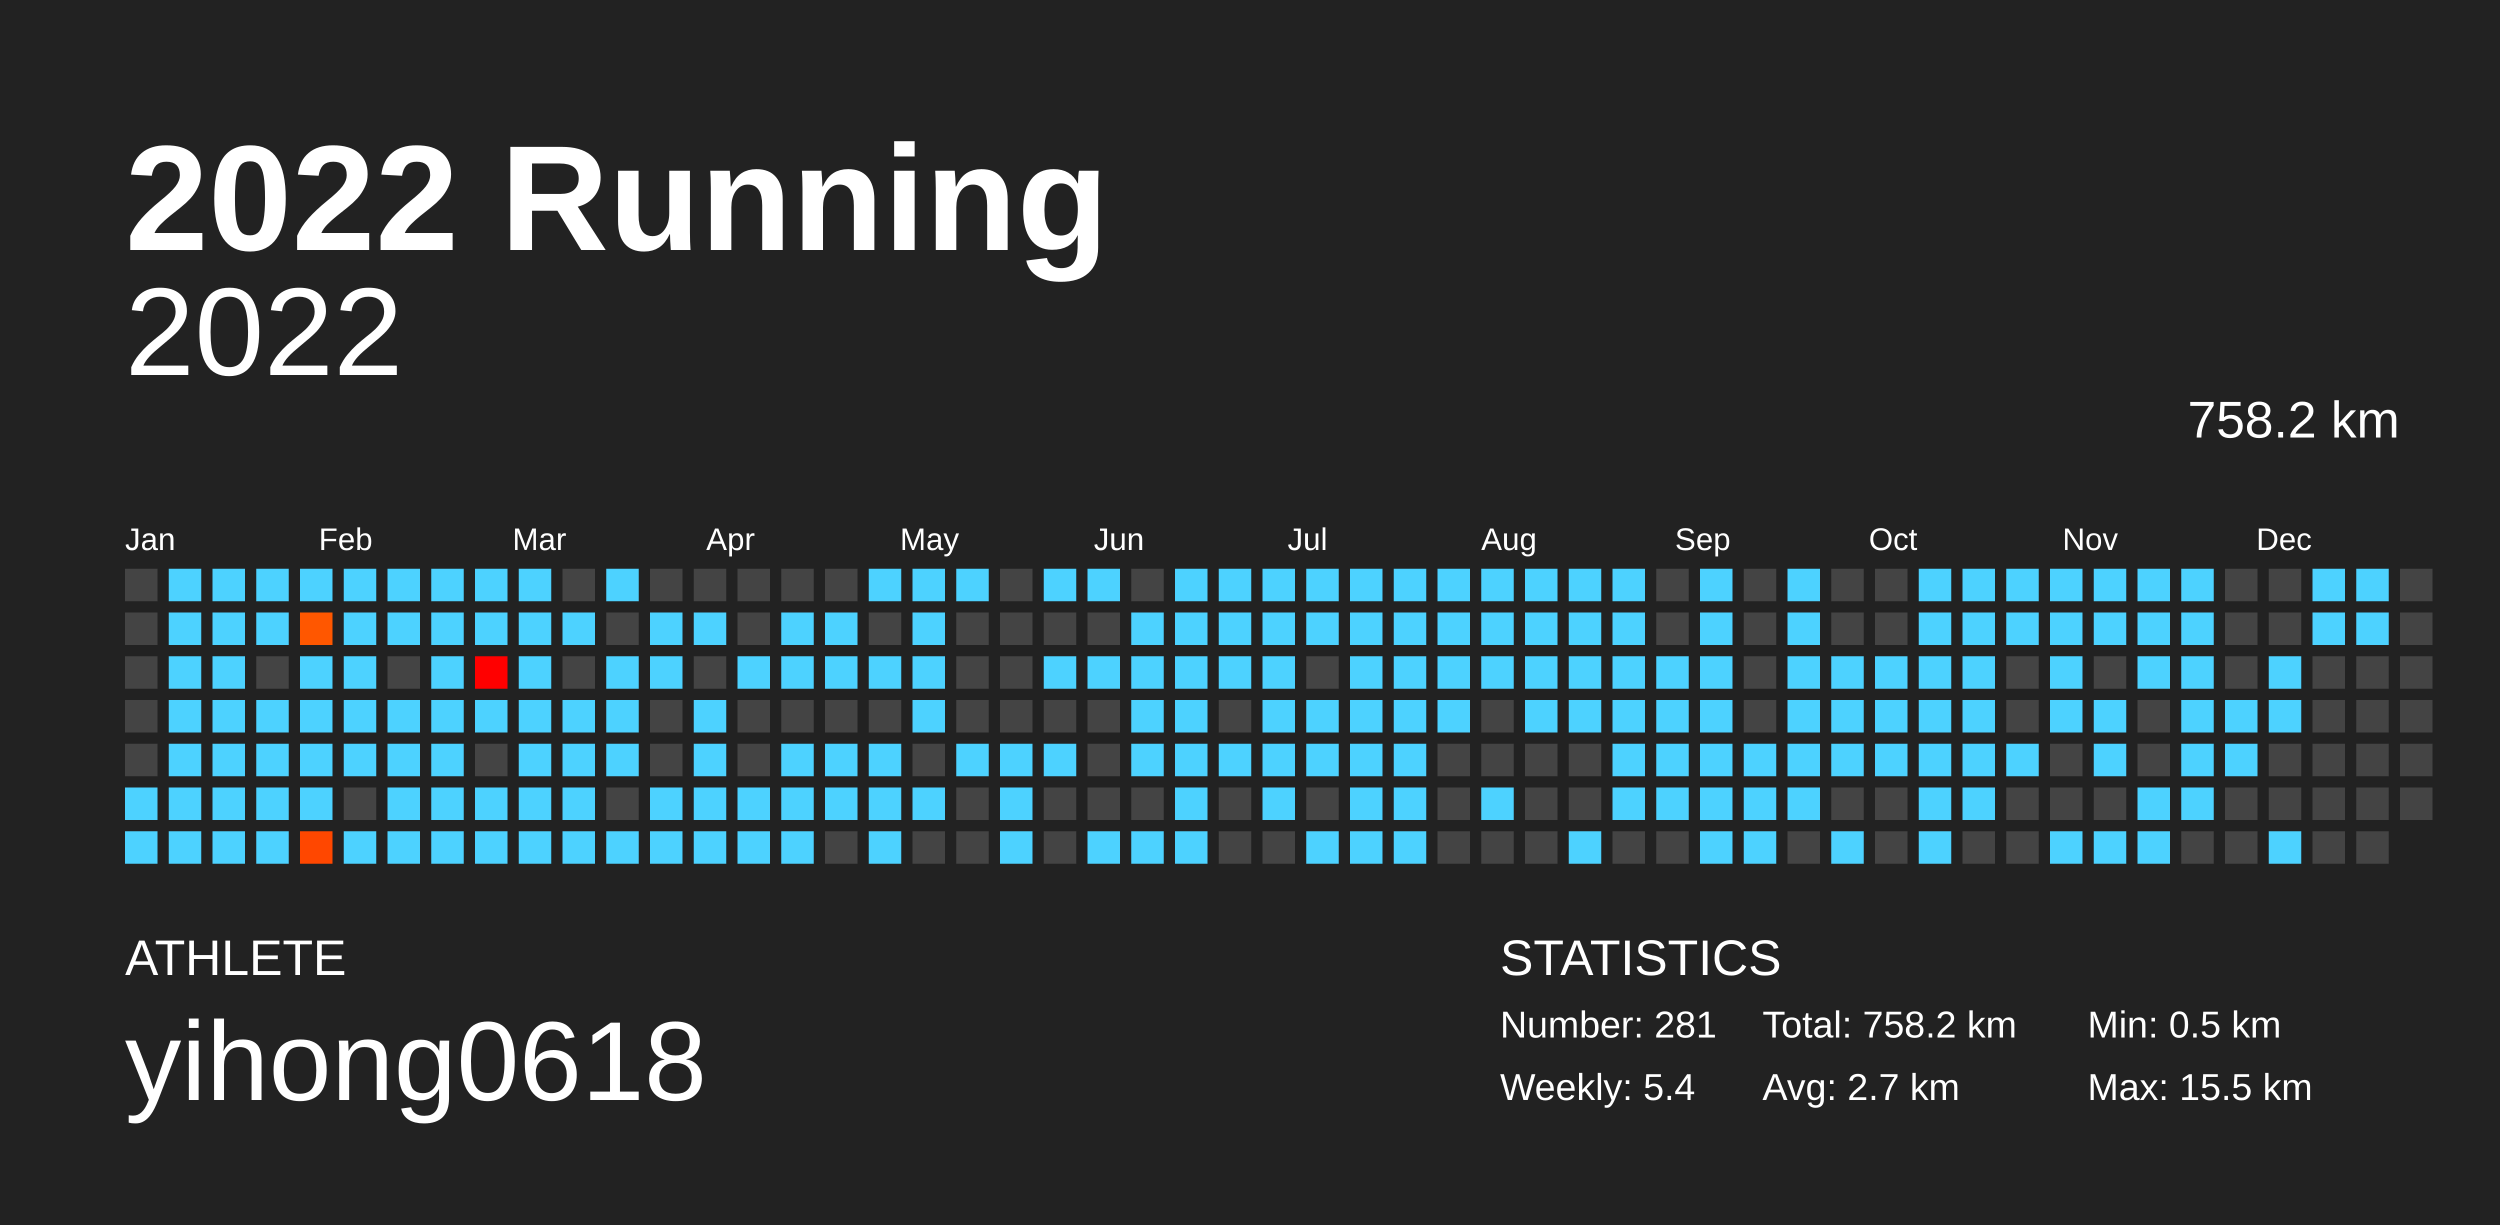
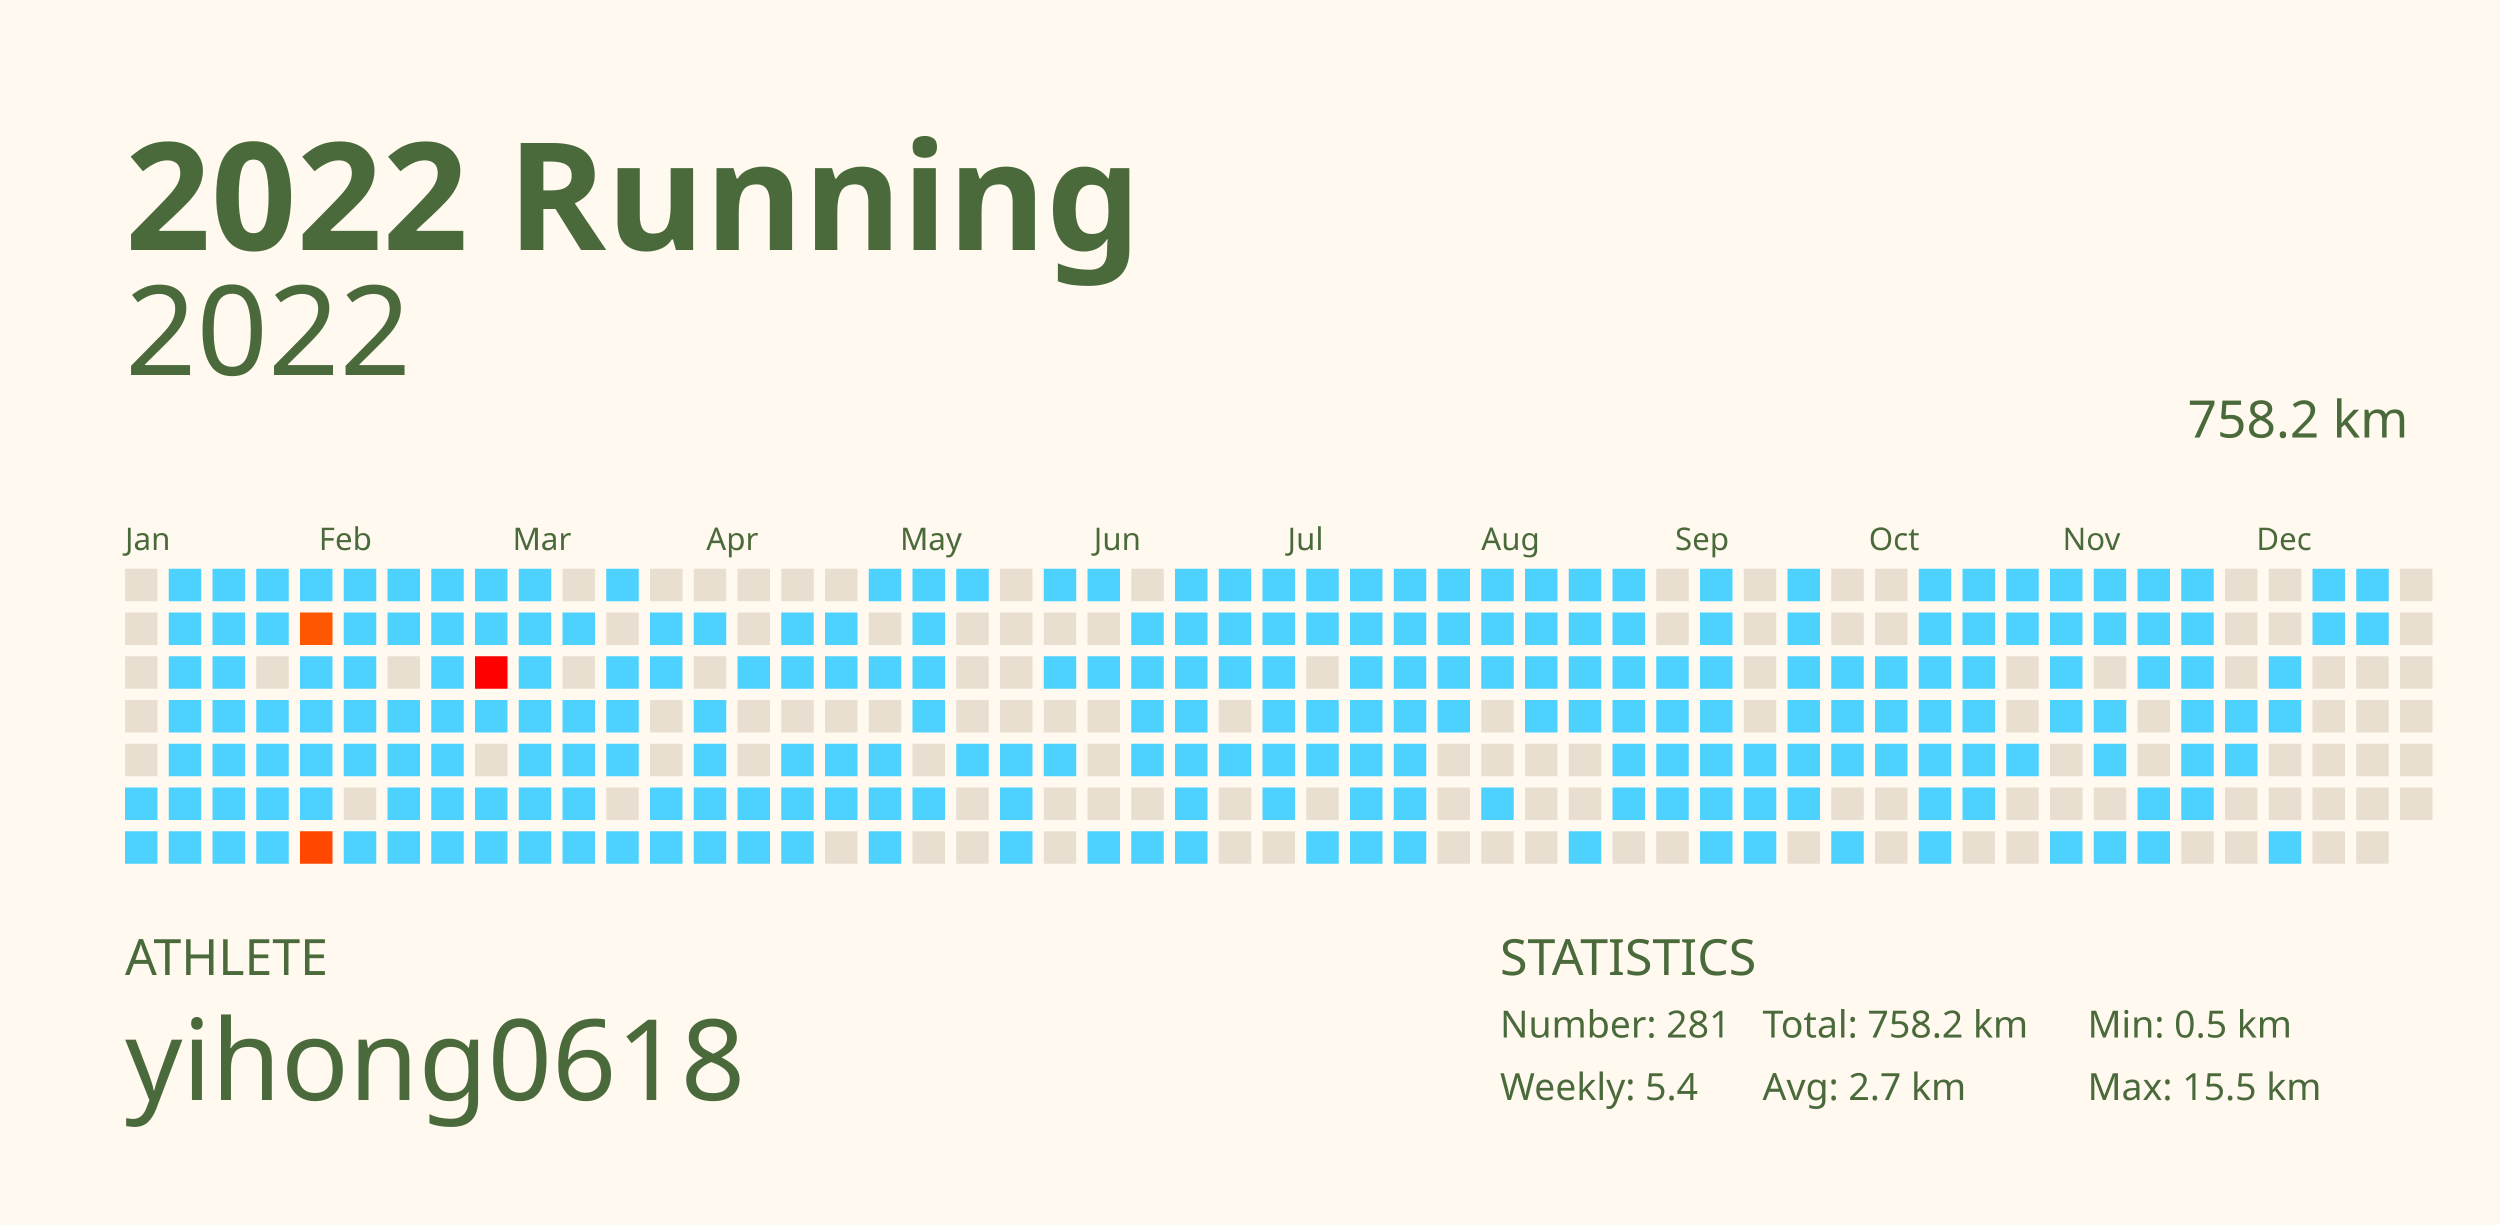
<svg xmlns="http://www.w3.org/2000/svg" baseProfile="full" height="98mm" version="1.1" viewBox="0,0,200,98" width="200mm">
  <defs />
-   <rect fill="#222222" height="98" width="200" x="0" y="0" />
-   <text fill="#FFFFFF" style="font-size:12px; font-family:Arial; font-weight:bold;" x="10" y="20">2022 Running</text>
-   <text fill="#FFFFFF" style="font-size:4px; font-family:Arial" x="10" y="78">ATHLETE</text>
-   <text fill="#FFFFFF" style="font-size:9px; font-family:Arial" x="10" y="88">yihong0618</text>
-   <text fill="#FFFFFF" style="font-size:4px; font-family:Arial" x="120" y="78">STATISTICS</text>
-   <text fill="#FFFFFF" style="font-size:3px; font-family:Arial" x="120" y="83">Number: 281</text>
-   <text fill="#FFFFFF" style="font-size:3px; font-family:Arial" x="120" y="88">Weekly: 5.4</text>
-   <text fill="#FFFFFF" style="font-size:3px; font-family:Arial" x="141" y="83">Total: 758.2 km</text>
-   <text fill="#FFFFFF" style="font-size:3px; font-family:Arial" x="141" y="88">Avg: 2.7 km</text>
-   <text fill="#FFFFFF" style="font-size:3px; font-family:Arial" x="167" y="83">Min: 0.5 km</text>
-   <text fill="#FFFFFF" style="font-size:3px; font-family:Arial" x="167" y="88">Max: 15.5 km</text>
-   <text alignment-baseline="hanging" fill="#FFFFFF" style="font-size:10.0px; font-family:Arial;" x="10" y="30">2022</text>
-   <text alignment-baseline="hanging" fill="#FFFFFF" style="font-size:4.125px; font-family:Arial;" x="175" y="35">758.2 km</text>
-   <text fill="#FFFFFF" style="font-size:2.5px; font-family:Arial" x="10.0" y="44">Jan</text>
-   <text fill="#FFFFFF" style="font-size:2.5px; font-family:Arial" x="25.5" y="44">Feb</text>
-   <text fill="#FFFFFF" style="font-size:2.5px; font-family:Arial" x="41.0" y="44">Mar</text>
-   <text fill="#FFFFFF" style="font-size:2.5px; font-family:Arial" x="56.5" y="44">Apr</text>
-   <text fill="#FFFFFF" style="font-size:2.5px; font-family:Arial" x="72.0" y="44">May</text>
-   <text fill="#FFFFFF" style="font-size:2.5px; font-family:Arial" x="87.5" y="44">Jun</text>
-   <text fill="#FFFFFF" style="font-size:2.5px; font-family:Arial" x="103.0" y="44">Jul</text>
-   <text fill="#FFFFFF" style="font-size:2.5px; font-family:Arial" x="118.5" y="44">Aug</text>
-   <text fill="#FFFFFF" style="font-size:2.5px; font-family:Arial" x="134.0" y="44">Sep</text>
-   <text fill="#FFFFFF" style="font-size:2.5px; font-family:Arial" x="149.5" y="44">Oct</text>
-   <text fill="#FFFFFF" style="font-size:2.5px; font-family:Arial" x="165.0" y="44">Nov</text>
-   <text fill="#FFFFFF" style="font-size:2.5px; font-family:Arial" x="180.5" y="44">Dec</text>
-   <rect fill="#444444" height="2.6" width="2.6" x="10.0" y="45.5" />
-   <rect fill="#444444" height="2.6" width="2.6" x="10.0" y="49.0" />
-   <rect fill="#444444" height="2.6" width="2.6" x="10.0" y="52.5" />
-   <rect fill="#444444" height="2.6" width="2.6" x="10.0" y="56.0" />
-   <rect fill="#444444" height="2.6" width="2.6" x="10.0" y="59.5" />
+   <rect fill="#FFF9EF" height="98" width="200" x="0" y="0" />
+   <text fill="#4A6A3B" style="font-size:12px; font-family:LXGW WenKai,Quicksand,Nunito,sans-serif; font-weight:bold;" x="10" y="20">2022 Running</text>
+   <text fill="#4A6A3B" style="font-size:4px; font-family:LXGW WenKai,Quicksand,Nunito,sans-serif" x="10" y="78">ATHLETE</text>
+   <text fill="#4A6A3B" style="font-size:9px; font-family:LXGW WenKai,Quicksand,Nunito,sans-serif" x="10" y="88">yihong0618</text>
+   <text fill="#4A6A3B" style="font-size:4px; font-family:LXGW WenKai,Quicksand,Nunito,sans-serif" x="120" y="78">STATISTICS</text>
+   <text fill="#4A6A3B" style="font-size:3px; font-family:LXGW WenKai,Quicksand,Nunito,sans-serif" x="120" y="83">Number: 281</text>
+   <text fill="#4A6A3B" style="font-size:3px; font-family:LXGW WenKai,Quicksand,Nunito,sans-serif" x="120" y="88">Weekly: 5.4</text>
+   <text fill="#4A6A3B" style="font-size:3px; font-family:LXGW WenKai,Quicksand,Nunito,sans-serif" x="141" y="83">Total: 758.2 km</text>
+   <text fill="#4A6A3B" style="font-size:3px; font-family:LXGW WenKai,Quicksand,Nunito,sans-serif" x="141" y="88">Avg: 2.7 km</text>
+   <text fill="#4A6A3B" style="font-size:3px; font-family:LXGW WenKai,Quicksand,Nunito,sans-serif" x="167" y="83">Min: 0.5 km</text>
+   <text fill="#4A6A3B" style="font-size:3px; font-family:LXGW WenKai,Quicksand,Nunito,sans-serif" x="167" y="88">Max: 15.5 km</text>
+   <text alignment-baseline="hanging" fill="#4A6A3B" style="font-size:10.0px; font-family:LXGW WenKai,Quicksand,Nunito,sans-serif;" x="10" y="30">2022</text>
+   <text alignment-baseline="hanging" fill="#4A6A3B" style="font-size:4.125px; font-family:LXGW WenKai,Quicksand,Nunito,sans-serif;" x="175" y="35">758.2 km</text>
+   <text fill="#4A6A3B" style="font-size:2.5px; font-family:LXGW WenKai,Quicksand,Nunito,sans-serif" x="10.0" y="44">Jan</text>
+   <text fill="#4A6A3B" style="font-size:2.5px; font-family:LXGW WenKai,Quicksand,Nunito,sans-serif" x="25.5" y="44">Feb</text>
+   <text fill="#4A6A3B" style="font-size:2.5px; font-family:LXGW WenKai,Quicksand,Nunito,sans-serif" x="41.0" y="44">Mar</text>
+   <text fill="#4A6A3B" style="font-size:2.5px; font-family:LXGW WenKai,Quicksand,Nunito,sans-serif" x="56.5" y="44">Apr</text>
+   <text fill="#4A6A3B" style="font-size:2.5px; font-family:LXGW WenKai,Quicksand,Nunito,sans-serif" x="72.0" y="44">May</text>
+   <text fill="#4A6A3B" style="font-size:2.5px; font-family:LXGW WenKai,Quicksand,Nunito,sans-serif" x="87.5" y="44">Jun</text>
+   <text fill="#4A6A3B" style="font-size:2.5px; font-family:LXGW WenKai,Quicksand,Nunito,sans-serif" x="103.0" y="44">Jul</text>
+   <text fill="#4A6A3B" style="font-size:2.5px; font-family:LXGW WenKai,Quicksand,Nunito,sans-serif" x="118.5" y="44">Aug</text>
+   <text fill="#4A6A3B" style="font-size:2.5px; font-family:LXGW WenKai,Quicksand,Nunito,sans-serif" x="134.0" y="44">Sep</text>
+   <text fill="#4A6A3B" style="font-size:2.5px; font-family:LXGW WenKai,Quicksand,Nunito,sans-serif" x="149.5" y="44">Oct</text>
+   <text fill="#4A6A3B" style="font-size:2.5px; font-family:LXGW WenKai,Quicksand,Nunito,sans-serif" x="165.0" y="44">Nov</text>
+   <text fill="#4A6A3B" style="font-size:2.5px; font-family:LXGW WenKai,Quicksand,Nunito,sans-serif" x="180.5" y="44">Dec</text>
+   <rect fill="#E8DFD0" height="2.6" width="2.6" x="10.0" y="45.5" />
+   <rect fill="#E8DFD0" height="2.6" width="2.6" x="10.0" y="49.0" />
+   <rect fill="#E8DFD0" height="2.6" width="2.6" x="10.0" y="52.5" />
+   <rect fill="#E8DFD0" height="2.6" width="2.6" x="10.0" y="56.0" />
+   <rect fill="#E8DFD0" height="2.6" width="2.6" x="10.0" y="59.5" />
  <rect fill="#4dd2ff" height="2.6" width="2.6" x="10.0" y="63.0" />
  <rect fill="#4dd2ff" height="2.6" width="2.6" x="10.0" y="66.5" />
  <rect fill="#4dd2ff" height="2.6" width="2.6" x="13.5" y="45.5" />
  <rect fill="#4dd2ff" height="2.6" width="2.6" x="13.5" y="49.0" />
  <rect fill="#4dd2ff" height="2.6" width="2.6" x="13.5" y="52.5" />
  <rect fill="#4dd2ff" height="2.6" width="2.6" x="13.5" y="56.0" />
  <rect fill="#4dd2ff" height="2.6" width="2.6" x="13.5" y="59.5" />
  <rect fill="#4dd2ff" height="2.6" width="2.6" x="13.5" y="63.0" />
  <rect fill="#4dd2ff" height="2.6" width="2.6" x="13.5" y="66.5" />
  <rect fill="#4dd2ff" height="2.6" width="2.6" x="17.0" y="45.5" />
  <rect fill="#4dd2ff" height="2.6" width="2.6" x="17.0" y="49.0" />
  <rect fill="#4dd2ff" height="2.6" width="2.6" x="17.0" y="52.5" />
  <rect fill="#4dd2ff" height="2.6" width="2.6" x="17.0" y="56.0" />
  <rect fill="#4dd2ff" height="2.6" width="2.6" x="17.0" y="59.5" />
  <rect fill="#4dd2ff" height="2.6" width="2.6" x="17.0" y="63.0" />
  <rect fill="#4dd2ff" height="2.6" width="2.6" x="17.0" y="66.5" />
  <rect fill="#4dd2ff" height="2.6" width="2.6" x="20.5" y="45.5" />
  <rect fill="#4dd2ff" height="2.6" width="2.6" x="20.5" y="49.0" />
-   <rect fill="#444444" height="2.6" width="2.6" x="20.5" y="52.5" />
+   <rect fill="#E8DFD0" height="2.6" width="2.6" x="20.5" y="52.5" />
  <rect fill="#4dd2ff" height="2.6" width="2.6" x="20.5" y="56.0" />
  <rect fill="#4dd2ff" height="2.6" width="2.6" x="20.5" y="59.5" />
  <rect fill="#4dd2ff" height="2.6" width="2.6" x="20.5" y="63.0" />
  <rect fill="#4dd2ff" height="2.6" width="2.6" x="20.5" y="66.5" />
  <rect fill="#4dd2ff" height="2.6" width="2.6" x="24.0" y="45.5" />
  <rect fill="#ff5700" height="2.6" width="2.6" x="24.0" y="49.0" />
  <rect fill="#4dd2ff" height="2.6" width="2.6" x="24.0" y="52.5" />
  <rect fill="#4dd2ff" height="2.6" width="2.6" x="24.0" y="56.0" />
  <rect fill="#4dd2ff" height="2.6" width="2.6" x="24.0" y="59.5" />
  <rect fill="#4dd2ff" height="2.6" width="2.6" x="24.0" y="63.0" />
  <rect fill="#ff4700" height="2.6" width="2.6" x="24.0" y="66.5" />
  <rect fill="#4dd2ff" height="2.6" width="2.6" x="27.5" y="45.5" />
  <rect fill="#4dd2ff" height="2.6" width="2.6" x="27.5" y="49.0" />
  <rect fill="#4dd2ff" height="2.6" width="2.6" x="27.5" y="52.5" />
  <rect fill="#4dd2ff" height="2.6" width="2.6" x="27.5" y="56.0" />
  <rect fill="#4dd2ff" height="2.6" width="2.6" x="27.5" y="59.5" />
-   <rect fill="#444444" height="2.6" width="2.6" x="27.5" y="63.0" />
+   <rect fill="#E8DFD0" height="2.6" width="2.6" x="27.5" y="63.0" />
  <rect fill="#4dd2ff" height="2.6" width="2.6" x="27.5" y="66.5" />
  <rect fill="#4dd2ff" height="2.6" width="2.6" x="31.0" y="45.5" />
  <rect fill="#4dd2ff" height="2.6" width="2.6" x="31.0" y="49.0" />
-   <rect fill="#444444" height="2.6" width="2.6" x="31.0" y="52.5" />
+   <rect fill="#E8DFD0" height="2.6" width="2.6" x="31.0" y="52.5" />
  <rect fill="#4dd2ff" height="2.6" width="2.6" x="31.0" y="56.0" />
  <rect fill="#4dd2ff" height="2.6" width="2.6" x="31.0" y="59.5" />
  <rect fill="#4dd2ff" height="2.6" width="2.6" x="31.0" y="63.0" />
  <rect fill="#4dd2ff" height="2.6" width="2.6" x="31.0" y="66.5" />
  <rect fill="#4dd2ff" height="2.6" width="2.6" x="34.5" y="45.5" />
  <rect fill="#4dd2ff" height="2.6" width="2.6" x="34.5" y="49.0" />
  <rect fill="#4dd2ff" height="2.6" width="2.6" x="34.5" y="52.5" />
  <rect fill="#4dd2ff" height="2.6" width="2.6" x="34.5" y="56.0" />
  <rect fill="#4dd2ff" height="2.6" width="2.6" x="34.5" y="59.5" />
  <rect fill="#4dd2ff" height="2.6" width="2.6" x="34.5" y="63.0" />
  <rect fill="#4dd2ff" height="2.6" width="2.6" x="34.5" y="66.5" />
  <rect fill="#4dd2ff" height="2.6" width="2.6" x="38.0" y="45.5" />
  <rect fill="#4dd2ff" height="2.6" width="2.6" x="38.0" y="49.0" />
  <rect fill="#ff0000" height="2.6" width="2.6" x="38.0" y="52.5" />
  <rect fill="#4dd2ff" height="2.6" width="2.6" x="38.0" y="56.0" />
-   <rect fill="#444444" height="2.6" width="2.6" x="38.0" y="59.5" />
+   <rect fill="#E8DFD0" height="2.6" width="2.6" x="38.0" y="59.5" />
  <rect fill="#4dd2ff" height="2.6" width="2.6" x="38.0" y="63.0" />
  <rect fill="#4dd2ff" height="2.6" width="2.6" x="38.0" y="66.5" />
  <rect fill="#4dd2ff" height="2.6" width="2.6" x="41.5" y="45.5" />
  <rect fill="#4dd2ff" height="2.6" width="2.6" x="41.5" y="49.0" />
  <rect fill="#4dd2ff" height="2.6" width="2.6" x="41.5" y="52.5" />
  <rect fill="#4dd2ff" height="2.6" width="2.6" x="41.5" y="56.0" />
  <rect fill="#4dd2ff" height="2.6" width="2.6" x="41.5" y="59.5" />
  <rect fill="#4dd2ff" height="2.6" width="2.6" x="41.5" y="63.0" />
  <rect fill="#4dd2ff" height="2.6" width="2.6" x="41.5" y="66.5" />
-   <rect fill="#444444" height="2.6" width="2.6" x="45.0" y="45.5" />
+   <rect fill="#E8DFD0" height="2.6" width="2.6" x="45.0" y="45.5" />
  <rect fill="#4dd2ff" height="2.6" width="2.6" x="45.0" y="49.0" />
-   <rect fill="#444444" height="2.6" width="2.6" x="45.0" y="52.5" />
+   <rect fill="#E8DFD0" height="2.6" width="2.6" x="45.0" y="52.5" />
  <rect fill="#4dd2ff" height="2.6" width="2.6" x="45.0" y="56.0" />
  <rect fill="#4dd2ff" height="2.6" width="2.6" x="45.0" y="59.5" />
  <rect fill="#4dd2ff" height="2.6" width="2.6" x="45.0" y="63.0" />
  <rect fill="#4dd2ff" height="2.6" width="2.6" x="45.0" y="66.5" />
  <rect fill="#4dd2ff" height="2.6" width="2.6" x="48.5" y="45.5" />
-   <rect fill="#444444" height="2.6" width="2.6" x="48.5" y="49.0" />
+   <rect fill="#E8DFD0" height="2.6" width="2.6" x="48.5" y="49.0" />
  <rect fill="#4dd2ff" height="2.6" width="2.6" x="48.5" y="52.5" />
  <rect fill="#4dd2ff" height="2.6" width="2.6" x="48.5" y="56.0" />
  <rect fill="#4dd2ff" height="2.6" width="2.6" x="48.5" y="59.5" />
-   <rect fill="#444444" height="2.6" width="2.6" x="48.5" y="63.0" />
+   <rect fill="#E8DFD0" height="2.6" width="2.6" x="48.5" y="63.0" />
  <rect fill="#4dd2ff" height="2.6" width="2.6" x="48.5" y="66.5" />
-   <rect fill="#444444" height="2.6" width="2.6" x="52.0" y="45.5" />
+   <rect fill="#E8DFD0" height="2.6" width="2.6" x="52.0" y="45.5" />
  <rect fill="#4dd2ff" height="2.6" width="2.6" x="52.0" y="49.0" />
  <rect fill="#4dd2ff" height="2.6" width="2.6" x="52.0" y="52.5" />
-   <rect fill="#444444" height="2.6" width="2.6" x="52.0" y="56.0" />
-   <rect fill="#444444" height="2.6" width="2.6" x="52.0" y="59.5" />
+   <rect fill="#E8DFD0" height="2.6" width="2.6" x="52.0" y="56.0" />
+   <rect fill="#E8DFD0" height="2.6" width="2.6" x="52.0" y="59.5" />
  <rect fill="#4dd2ff" height="2.6" width="2.6" x="52.0" y="63.0" />
  <rect fill="#4dd2ff" height="2.6" width="2.6" x="52.0" y="66.5" />
-   <rect fill="#444444" height="2.6" width="2.6" x="55.5" y="45.5" />
+   <rect fill="#E8DFD0" height="2.6" width="2.6" x="55.5" y="45.5" />
  <rect fill="#4dd2ff" height="2.6" width="2.6" x="55.5" y="49.0" />
-   <rect fill="#444444" height="2.6" width="2.6" x="55.5" y="52.5" />
+   <rect fill="#E8DFD0" height="2.6" width="2.6" x="55.5" y="52.5" />
  <rect fill="#4dd2ff" height="2.6" width="2.6" x="55.5" y="56.0" />
  <rect fill="#4dd2ff" height="2.6" width="2.6" x="55.5" y="59.5" />
  <rect fill="#4dd2ff" height="2.6" width="2.6" x="55.5" y="63.0" />
  <rect fill="#4dd2ff" height="2.6" width="2.6" x="55.5" y="66.5" />
-   <rect fill="#444444" height="2.6" width="2.6" x="59.0" y="45.5" />
-   <rect fill="#444444" height="2.6" width="2.6" x="59.0" y="49.0" />
+   <rect fill="#E8DFD0" height="2.6" width="2.6" x="59.0" y="45.5" />
+   <rect fill="#E8DFD0" height="2.6" width="2.6" x="59.0" y="49.0" />
  <rect fill="#4dd2ff" height="2.6" width="2.6" x="59.0" y="52.5" />
-   <rect fill="#444444" height="2.6" width="2.6" x="59.0" y="56.0" />
-   <rect fill="#444444" height="2.6" width="2.6" x="59.0" y="59.5" />
+   <rect fill="#E8DFD0" height="2.6" width="2.6" x="59.0" y="56.0" />
+   <rect fill="#E8DFD0" height="2.6" width="2.6" x="59.0" y="59.5" />
  <rect fill="#4dd2ff" height="2.6" width="2.6" x="59.0" y="63.0" />
  <rect fill="#4dd2ff" height="2.6" width="2.6" x="59.0" y="66.5" />
-   <rect fill="#444444" height="2.6" width="2.6" x="62.5" y="45.5" />
+   <rect fill="#E8DFD0" height="2.6" width="2.6" x="62.5" y="45.5" />
  <rect fill="#4dd2ff" height="2.6" width="2.6" x="62.5" y="49.0" />
  <rect fill="#4dd2ff" height="2.6" width="2.6" x="62.5" y="52.5" />
-   <rect fill="#444444" height="2.6" width="2.6" x="62.5" y="56.0" />
+   <rect fill="#E8DFD0" height="2.6" width="2.6" x="62.5" y="56.0" />
  <rect fill="#4dd2ff" height="2.6" width="2.6" x="62.5" y="59.5" />
  <rect fill="#4dd2ff" height="2.6" width="2.6" x="62.5" y="63.0" />
  <rect fill="#4dd2ff" height="2.6" width="2.6" x="62.5" y="66.5" />
-   <rect fill="#444444" height="2.6" width="2.6" x="66.0" y="45.5" />
+   <rect fill="#E8DFD0" height="2.6" width="2.6" x="66.0" y="45.5" />
  <rect fill="#4dd2ff" height="2.6" width="2.6" x="66.0" y="49.0" />
  <rect fill="#4dd2ff" height="2.6" width="2.6" x="66.0" y="52.5" />
-   <rect fill="#444444" height="2.6" width="2.6" x="66.0" y="56.0" />
+   <rect fill="#E8DFD0" height="2.6" width="2.6" x="66.0" y="56.0" />
  <rect fill="#4dd2ff" height="2.6" width="2.6" x="66.0" y="59.5" />
  <rect fill="#4dd2ff" height="2.6" width="2.6" x="66.0" y="63.0" />
-   <rect fill="#444444" height="2.6" width="2.6" x="66.0" y="66.5" />
+   <rect fill="#E8DFD0" height="2.6" width="2.6" x="66.0" y="66.5" />
  <rect fill="#4dd2ff" height="2.6" width="2.6" x="69.5" y="45.5" />
-   <rect fill="#444444" height="2.6" width="2.6" x="69.5" y="49.0" />
+   <rect fill="#E8DFD0" height="2.6" width="2.6" x="69.5" y="49.0" />
  <rect fill="#4dd2ff" height="2.6" width="2.6" x="69.5" y="52.5" />
-   <rect fill="#444444" height="2.6" width="2.6" x="69.5" y="56.0" />
+   <rect fill="#E8DFD0" height="2.6" width="2.6" x="69.5" y="56.0" />
  <rect fill="#4dd2ff" height="2.6" width="2.6" x="69.5" y="59.5" />
  <rect fill="#4dd2ff" height="2.6" width="2.6" x="69.5" y="63.0" />
  <rect fill="#4dd2ff" height="2.6" width="2.6" x="69.5" y="66.5" />
  <rect fill="#4dd2ff" height="2.6" width="2.6" x="73.0" y="45.5" />
  <rect fill="#4dd2ff" height="2.6" width="2.6" x="73.0" y="49.0" />
  <rect fill="#4dd2ff" height="2.6" width="2.6" x="73.0" y="52.5" />
  <rect fill="#4dd2ff" height="2.6" width="2.6" x="73.0" y="56.0" />
-   <rect fill="#444444" height="2.6" width="2.6" x="73.0" y="59.5" />
+   <rect fill="#E8DFD0" height="2.6" width="2.6" x="73.0" y="59.5" />
  <rect fill="#4dd2ff" height="2.6" width="2.6" x="73.0" y="63.0" />
-   <rect fill="#444444" height="2.6" width="2.6" x="73.0" y="66.5" />
+   <rect fill="#E8DFD0" height="2.6" width="2.6" x="73.0" y="66.5" />
  <rect fill="#4dd2ff" height="2.6" width="2.6" x="76.5" y="45.5" />
-   <rect fill="#444444" height="2.6" width="2.6" x="76.5" y="49.0" />
-   <rect fill="#444444" height="2.6" width="2.6" x="76.5" y="52.5" />
-   <rect fill="#444444" height="2.6" width="2.6" x="76.5" y="56.0" />
+   <rect fill="#E8DFD0" height="2.6" width="2.6" x="76.5" y="49.0" />
+   <rect fill="#E8DFD0" height="2.6" width="2.6" x="76.5" y="52.5" />
+   <rect fill="#E8DFD0" height="2.6" width="2.6" x="76.5" y="56.0" />
  <rect fill="#4dd2ff" height="2.6" width="2.6" x="76.5" y="59.5" />
-   <rect fill="#444444" height="2.6" width="2.6" x="76.5" y="63.0" />
-   <rect fill="#444444" height="2.6" width="2.6" x="76.5" y="66.5" />
-   <rect fill="#444444" height="2.6" width="2.6" x="80.0" y="45.5" />
-   <rect fill="#444444" height="2.6" width="2.6" x="80.0" y="49.0" />
-   <rect fill="#444444" height="2.6" width="2.6" x="80.0" y="52.5" />
-   <rect fill="#444444" height="2.6" width="2.6" x="80.0" y="56.0" />
+   <rect fill="#E8DFD0" height="2.6" width="2.6" x="76.5" y="63.0" />
+   <rect fill="#E8DFD0" height="2.6" width="2.6" x="76.5" y="66.5" />
+   <rect fill="#E8DFD0" height="2.6" width="2.6" x="80.0" y="45.5" />
+   <rect fill="#E8DFD0" height="2.6" width="2.6" x="80.0" y="49.0" />
+   <rect fill="#E8DFD0" height="2.6" width="2.6" x="80.0" y="52.5" />
+   <rect fill="#E8DFD0" height="2.6" width="2.6" x="80.0" y="56.0" />
  <rect fill="#4dd2ff" height="2.6" width="2.6" x="80.0" y="59.5" />
  <rect fill="#4dd2ff" height="2.6" width="2.6" x="80.0" y="63.0" />
  <rect fill="#4dd2ff" height="2.6" width="2.6" x="80.0" y="66.5" />
  <rect fill="#4dd2ff" height="2.6" width="2.6" x="83.5" y="45.5" />
-   <rect fill="#444444" height="2.6" width="2.6" x="83.5" y="49.0" />
+   <rect fill="#E8DFD0" height="2.6" width="2.6" x="83.5" y="49.0" />
  <rect fill="#4dd2ff" height="2.6" width="2.6" x="83.5" y="52.5" />
-   <rect fill="#444444" height="2.6" width="2.6" x="83.5" y="56.0" />
+   <rect fill="#E8DFD0" height="2.6" width="2.6" x="83.5" y="56.0" />
  <rect fill="#4dd2ff" height="2.6" width="2.6" x="83.5" y="59.5" />
-   <rect fill="#444444" height="2.6" width="2.6" x="83.5" y="63.0" />
-   <rect fill="#444444" height="2.6" width="2.6" x="83.5" y="66.5" />
+   <rect fill="#E8DFD0" height="2.6" width="2.6" x="83.5" y="63.0" />
+   <rect fill="#E8DFD0" height="2.6" width="2.6" x="83.5" y="66.5" />
  <rect fill="#4dd2ff" height="2.6" width="2.6" x="87.0" y="45.5" />
-   <rect fill="#444444" height="2.6" width="2.6" x="87.0" y="49.0" />
+   <rect fill="#E8DFD0" height="2.6" width="2.6" x="87.0" y="49.0" />
  <rect fill="#4dd2ff" height="2.6" width="2.6" x="87.0" y="52.5" />
-   <rect fill="#444444" height="2.6" width="2.6" x="87.0" y="56.0" />
-   <rect fill="#444444" height="2.6" width="2.6" x="87.0" y="59.5" />
-   <rect fill="#444444" height="2.6" width="2.6" x="87.0" y="63.0" />
+   <rect fill="#E8DFD0" height="2.6" width="2.6" x="87.0" y="56.0" />
+   <rect fill="#E8DFD0" height="2.6" width="2.6" x="87.0" y="59.5" />
+   <rect fill="#E8DFD0" height="2.6" width="2.6" x="87.0" y="63.0" />
  <rect fill="#4dd2ff" height="2.6" width="2.6" x="87.0" y="66.5" />
-   <rect fill="#444444" height="2.6" width="2.6" x="90.5" y="45.5" />
+   <rect fill="#E8DFD0" height="2.6" width="2.6" x="90.5" y="45.5" />
  <rect fill="#4dd2ff" height="2.6" width="2.6" x="90.5" y="49.0" />
  <rect fill="#4dd2ff" height="2.6" width="2.6" x="90.5" y="52.5" />
  <rect fill="#4dd2ff" height="2.6" width="2.6" x="90.5" y="56.0" />
  <rect fill="#4dd2ff" height="2.6" width="2.6" x="90.5" y="59.5" />
-   <rect fill="#444444" height="2.6" width="2.6" x="90.5" y="63.0" />
+   <rect fill="#E8DFD0" height="2.6" width="2.6" x="90.5" y="63.0" />
  <rect fill="#4dd2ff" height="2.6" width="2.6" x="90.5" y="66.5" />
  <rect fill="#4dd2ff" height="2.6" width="2.6" x="94.0" y="45.5" />
  <rect fill="#4dd2ff" height="2.6" width="2.6" x="94.0" y="49.0" />
  <rect fill="#4dd2ff" height="2.6" width="2.6" x="94.0" y="52.5" />
  <rect fill="#4dd2ff" height="2.6" width="2.6" x="94.0" y="56.0" />
  <rect fill="#4dd2ff" height="2.6" width="2.6" x="94.0" y="59.5" />
  <rect fill="#4dd2ff" height="2.6" width="2.6" x="94.0" y="63.0" />
  <rect fill="#4dd2ff" height="2.6" width="2.6" x="94.0" y="66.5" />
  <rect fill="#4dd2ff" height="2.6" width="2.6" x="97.5" y="45.5" />
  <rect fill="#4dd2ff" height="2.6" width="2.6" x="97.5" y="49.0" />
  <rect fill="#4dd2ff" height="2.6" width="2.6" x="97.5" y="52.5" />
-   <rect fill="#444444" height="2.6" width="2.6" x="97.5" y="56.0" />
+   <rect fill="#E8DFD0" height="2.6" width="2.6" x="97.5" y="56.0" />
  <rect fill="#4dd2ff" height="2.6" width="2.6" x="97.5" y="59.5" />
-   <rect fill="#444444" height="2.6" width="2.6" x="97.5" y="63.0" />
-   <rect fill="#444444" height="2.6" width="2.6" x="97.5" y="66.5" />
+   <rect fill="#E8DFD0" height="2.6" width="2.6" x="97.5" y="63.0" />
+   <rect fill="#E8DFD0" height="2.6" width="2.6" x="97.5" y="66.5" />
  <rect fill="#4dd2ff" height="2.6" width="2.6" x="101.0" y="45.5" />
  <rect fill="#4dd2ff" height="2.6" width="2.6" x="101.0" y="49.0" />
  <rect fill="#4dd2ff" height="2.6" width="2.6" x="101.0" y="52.5" />
  <rect fill="#4dd2ff" height="2.6" width="2.6" x="101.0" y="56.0" />
  <rect fill="#4dd2ff" height="2.6" width="2.6" x="101.0" y="59.5" />
  <rect fill="#4dd2ff" height="2.6" width="2.6" x="101.0" y="63.0" />
-   <rect fill="#444444" height="2.6" width="2.6" x="101.0" y="66.5" />
+   <rect fill="#E8DFD0" height="2.6" width="2.6" x="101.0" y="66.5" />
  <rect fill="#4dd2ff" height="2.6" width="2.6" x="104.5" y="45.5" />
  <rect fill="#4dd2ff" height="2.6" width="2.6" x="104.5" y="49.0" />
-   <rect fill="#444444" height="2.6" width="2.6" x="104.5" y="52.5" />
+   <rect fill="#E8DFD0" height="2.6" width="2.6" x="104.5" y="52.5" />
  <rect fill="#4dd2ff" height="2.6" width="2.6" x="104.5" y="56.0" />
  <rect fill="#4dd2ff" height="2.6" width="2.6" x="104.5" y="59.5" />
-   <rect fill="#444444" height="2.6" width="2.6" x="104.5" y="63.0" />
+   <rect fill="#E8DFD0" height="2.6" width="2.6" x="104.5" y="63.0" />
  <rect fill="#4dd2ff" height="2.6" width="2.6" x="104.5" y="66.5" />
  <rect fill="#4dd2ff" height="2.6" width="2.6" x="108.0" y="45.5" />
  <rect fill="#4dd2ff" height="2.6" width="2.6" x="108.0" y="49.0" />
  <rect fill="#4dd2ff" height="2.6" width="2.6" x="108.0" y="52.5" />
  <rect fill="#4dd2ff" height="2.6" width="2.6" x="108.0" y="56.0" />
  <rect fill="#4dd2ff" height="2.6" width="2.6" x="108.0" y="59.5" />
  <rect fill="#4dd2ff" height="2.6" width="2.6" x="108.0" y="63.0" />
  <rect fill="#4dd2ff" height="2.6" width="2.6" x="108.0" y="66.5" />
  <rect fill="#4dd2ff" height="2.6" width="2.6" x="111.5" y="45.5" />
  <rect fill="#4dd2ff" height="2.6" width="2.6" x="111.5" y="49.0" />
  <rect fill="#4dd2ff" height="2.6" width="2.6" x="111.5" y="52.5" />
  <rect fill="#4dd2ff" height="2.6" width="2.6" x="111.5" y="56.0" />
  <rect fill="#4dd2ff" height="2.6" width="2.6" x="111.5" y="59.5" />
  <rect fill="#4dd2ff" height="2.6" width="2.6" x="111.5" y="63.0" />
  <rect fill="#4dd2ff" height="2.6" width="2.6" x="111.5" y="66.5" />
  <rect fill="#4dd2ff" height="2.6" width="2.6" x="115.0" y="45.5" />
  <rect fill="#4dd2ff" height="2.6" width="2.6" x="115.0" y="49.0" />
  <rect fill="#4dd2ff" height="2.6" width="2.6" x="115.0" y="52.5" />
  <rect fill="#4dd2ff" height="2.6" width="2.6" x="115.0" y="56.0" />
-   <rect fill="#444444" height="2.6" width="2.6" x="115.0" y="59.5" />
-   <rect fill="#444444" height="2.6" width="2.6" x="115.0" y="63.0" />
-   <rect fill="#444444" height="2.6" width="2.6" x="115.0" y="66.5" />
+   <rect fill="#E8DFD0" height="2.6" width="2.6" x="115.0" y="59.5" />
+   <rect fill="#E8DFD0" height="2.6" width="2.6" x="115.0" y="63.0" />
+   <rect fill="#E8DFD0" height="2.6" width="2.6" x="115.0" y="66.5" />
  <rect fill="#4dd2ff" height="2.6" width="2.6" x="118.5" y="45.5" />
  <rect fill="#4dd2ff" height="2.6" width="2.6" x="118.5" y="49.0" />
  <rect fill="#4dd2ff" height="2.6" width="2.6" x="118.5" y="52.5" />
-   <rect fill="#444444" height="2.6" width="2.6" x="118.5" y="56.0" />
-   <rect fill="#444444" height="2.6" width="2.6" x="118.5" y="59.5" />
+   <rect fill="#E8DFD0" height="2.6" width="2.6" x="118.5" y="56.0" />
+   <rect fill="#E8DFD0" height="2.6" width="2.6" x="118.5" y="59.5" />
  <rect fill="#4dd2ff" height="2.6" width="2.6" x="118.5" y="63.0" />
-   <rect fill="#444444" height="2.6" width="2.6" x="118.5" y="66.5" />
+   <rect fill="#E8DFD0" height="2.6" width="2.6" x="118.5" y="66.5" />
  <rect fill="#4dd2ff" height="2.6" width="2.6" x="122.0" y="45.5" />
  <rect fill="#4dd2ff" height="2.6" width="2.6" x="122.0" y="49.0" />
  <rect fill="#4dd2ff" height="2.6" width="2.6" x="122.0" y="52.5" />
  <rect fill="#4dd2ff" height="2.6" width="2.6" x="122.0" y="56.0" />
-   <rect fill="#444444" height="2.6" width="2.6" x="122.0" y="59.5" />
-   <rect fill="#444444" height="2.6" width="2.6" x="122.0" y="63.0" />
-   <rect fill="#444444" height="2.6" width="2.6" x="122.0" y="66.5" />
+   <rect fill="#E8DFD0" height="2.6" width="2.6" x="122.0" y="59.5" />
+   <rect fill="#E8DFD0" height="2.6" width="2.6" x="122.0" y="63.0" />
+   <rect fill="#E8DFD0" height="2.6" width="2.6" x="122.0" y="66.5" />
  <rect fill="#4dd2ff" height="2.6" width="2.6" x="125.5" y="45.5" />
  <rect fill="#4dd2ff" height="2.6" width="2.6" x="125.5" y="49.0" />
  <rect fill="#4dd2ff" height="2.6" width="2.6" x="125.5" y="52.5" />
  <rect fill="#4dd2ff" height="2.6" width="2.6" x="125.5" y="56.0" />
-   <rect fill="#444444" height="2.6" width="2.6" x="125.5" y="59.5" />
-   <rect fill="#444444" height="2.6" width="2.6" x="125.5" y="63.0" />
+   <rect fill="#E8DFD0" height="2.6" width="2.6" x="125.5" y="59.5" />
+   <rect fill="#E8DFD0" height="2.6" width="2.6" x="125.5" y="63.0" />
  <rect fill="#4dd2ff" height="2.6" width="2.6" x="125.5" y="66.5" />
  <rect fill="#4dd2ff" height="2.6" width="2.6" x="129.0" y="45.5" />
  <rect fill="#4dd2ff" height="2.6" width="2.6" x="129.0" y="49.0" />
  <rect fill="#4dd2ff" height="2.6" width="2.6" x="129.0" y="52.5" />
  <rect fill="#4dd2ff" height="2.6" width="2.6" x="129.0" y="56.0" />
  <rect fill="#4dd2ff" height="2.6" width="2.6" x="129.0" y="59.5" />
  <rect fill="#4dd2ff" height="2.6" width="2.6" x="129.0" y="63.0" />
-   <rect fill="#444444" height="2.6" width="2.6" x="129.0" y="66.5" />
-   <rect fill="#444444" height="2.6" width="2.6" x="132.5" y="45.5" />
-   <rect fill="#444444" height="2.6" width="2.6" x="132.5" y="49.0" />
+   <rect fill="#E8DFD0" height="2.6" width="2.6" x="129.0" y="66.5" />
+   <rect fill="#E8DFD0" height="2.6" width="2.6" x="132.5" y="45.5" />
+   <rect fill="#E8DFD0" height="2.6" width="2.6" x="132.5" y="49.0" />
  <rect fill="#4dd2ff" height="2.6" width="2.6" x="132.5" y="52.5" />
  <rect fill="#4dd2ff" height="2.6" width="2.6" x="132.5" y="56.0" />
  <rect fill="#4dd2ff" height="2.6" width="2.6" x="132.5" y="59.5" />
  <rect fill="#4dd2ff" height="2.6" width="2.6" x="132.5" y="63.0" />
-   <rect fill="#444444" height="2.6" width="2.6" x="132.5" y="66.5" />
+   <rect fill="#E8DFD0" height="2.6" width="2.6" x="132.5" y="66.5" />
  <rect fill="#4dd2ff" height="2.6" width="2.6" x="136.0" y="45.5" />
  <rect fill="#4dd2ff" height="2.6" width="2.6" x="136.0" y="49.0" />
  <rect fill="#4dd2ff" height="2.6" width="2.6" x="136.0" y="52.5" />
  <rect fill="#4dd2ff" height="2.6" width="2.6" x="136.0" y="56.0" />
  <rect fill="#4dd2ff" height="2.6" width="2.6" x="136.0" y="59.5" />
  <rect fill="#4dd2ff" height="2.6" width="2.6" x="136.0" y="63.0" />
  <rect fill="#4dd2ff" height="2.6" width="2.6" x="136.0" y="66.5" />
-   <rect fill="#444444" height="2.6" width="2.6" x="139.5" y="45.5" />
-   <rect fill="#444444" height="2.6" width="2.6" x="139.5" y="49.0" />
-   <rect fill="#444444" height="2.6" width="2.6" x="139.5" y="52.5" />
-   <rect fill="#444444" height="2.6" width="2.6" x="139.5" y="56.0" />
+   <rect fill="#E8DFD0" height="2.6" width="2.6" x="139.5" y="45.5" />
+   <rect fill="#E8DFD0" height="2.6" width="2.6" x="139.5" y="49.0" />
+   <rect fill="#E8DFD0" height="2.6" width="2.6" x="139.5" y="52.5" />
+   <rect fill="#E8DFD0" height="2.6" width="2.6" x="139.5" y="56.0" />
  <rect fill="#4dd2ff" height="2.6" width="2.6" x="139.5" y="59.5" />
  <rect fill="#4dd2ff" height="2.6" width="2.6" x="139.5" y="63.0" />
  <rect fill="#4dd2ff" height="2.6" width="2.6" x="139.5" y="66.5" />
  <rect fill="#4dd2ff" height="2.6" width="2.6" x="143.0" y="45.5" />
  <rect fill="#4dd2ff" height="2.6" width="2.6" x="143.0" y="49.0" />
  <rect fill="#4dd2ff" height="2.6" width="2.6" x="143.0" y="52.5" />
  <rect fill="#4dd2ff" height="2.6" width="2.6" x="143.0" y="56.0" />
  <rect fill="#4dd2ff" height="2.6" width="2.6" x="143.0" y="59.5" />
  <rect fill="#4dd2ff" height="2.6" width="2.6" x="143.0" y="63.0" />
-   <rect fill="#444444" height="2.6" width="2.6" x="143.0" y="66.5" />
-   <rect fill="#444444" height="2.6" width="2.6" x="146.5" y="45.5" />
-   <rect fill="#444444" height="2.6" width="2.6" x="146.5" y="49.0" />
+   <rect fill="#E8DFD0" height="2.6" width="2.6" x="143.0" y="66.5" />
+   <rect fill="#E8DFD0" height="2.6" width="2.6" x="146.5" y="45.5" />
+   <rect fill="#E8DFD0" height="2.6" width="2.6" x="146.5" y="49.0" />
  <rect fill="#4dd2ff" height="2.6" width="2.6" x="146.5" y="52.5" />
  <rect fill="#4dd2ff" height="2.6" width="2.6" x="146.5" y="56.0" />
  <rect fill="#4dd2ff" height="2.6" width="2.6" x="146.5" y="59.5" />
-   <rect fill="#444444" height="2.6" width="2.6" x="146.5" y="63.0" />
+   <rect fill="#E8DFD0" height="2.6" width="2.6" x="146.5" y="63.0" />
  <rect fill="#4dd2ff" height="2.6" width="2.6" x="146.5" y="66.5" />
-   <rect fill="#444444" height="2.6" width="2.6" x="150.0" y="45.5" />
-   <rect fill="#444444" height="2.6" width="2.6" x="150.0" y="49.0" />
+   <rect fill="#E8DFD0" height="2.6" width="2.6" x="150.0" y="45.5" />
+   <rect fill="#E8DFD0" height="2.6" width="2.6" x="150.0" y="49.0" />
  <rect fill="#4dd2ff" height="2.6" width="2.6" x="150.0" y="52.5" />
  <rect fill="#4dd2ff" height="2.6" width="2.6" x="150.0" y="56.0" />
  <rect fill="#4dd2ff" height="2.6" width="2.6" x="150.0" y="59.5" />
-   <rect fill="#444444" height="2.6" width="2.6" x="150.0" y="63.0" />
-   <rect fill="#444444" height="2.6" width="2.6" x="150.0" y="66.5" />
+   <rect fill="#E8DFD0" height="2.6" width="2.6" x="150.0" y="63.0" />
+   <rect fill="#E8DFD0" height="2.6" width="2.6" x="150.0" y="66.5" />
  <rect fill="#4dd2ff" height="2.6" width="2.6" x="153.5" y="45.5" />
  <rect fill="#4dd2ff" height="2.6" width="2.6" x="153.5" y="49.0" />
  <rect fill="#4dd2ff" height="2.6" width="2.6" x="153.5" y="52.5" />
  <rect fill="#4dd2ff" height="2.6" width="2.6" x="153.5" y="56.0" />
  <rect fill="#4dd2ff" height="2.6" width="2.6" x="153.5" y="59.5" />
  <rect fill="#4dd2ff" height="2.6" width="2.6" x="153.5" y="63.0" />
  <rect fill="#4dd2ff" height="2.6" width="2.6" x="153.5" y="66.5" />
  <rect fill="#4dd2ff" height="2.6" width="2.6" x="157.0" y="45.5" />
  <rect fill="#4dd2ff" height="2.6" width="2.6" x="157.0" y="49.0" />
  <rect fill="#4dd2ff" height="2.6" width="2.6" x="157.0" y="52.5" />
  <rect fill="#4dd2ff" height="2.6" width="2.6" x="157.0" y="56.0" />
  <rect fill="#4dd2ff" height="2.6" width="2.6" x="157.0" y="59.5" />
  <rect fill="#4dd2ff" height="2.6" width="2.6" x="157.0" y="63.0" />
-   <rect fill="#444444" height="2.6" width="2.6" x="157.0" y="66.5" />
+   <rect fill="#E8DFD0" height="2.6" width="2.6" x="157.0" y="66.5" />
  <rect fill="#4dd2ff" height="2.6" width="2.6" x="160.5" y="45.5" />
  <rect fill="#4dd2ff" height="2.6" width="2.6" x="160.5" y="49.0" />
-   <rect fill="#444444" height="2.6" width="2.6" x="160.5" y="52.5" />
-   <rect fill="#444444" height="2.6" width="2.6" x="160.5" y="56.0" />
+   <rect fill="#E8DFD0" height="2.6" width="2.6" x="160.5" y="52.5" />
+   <rect fill="#E8DFD0" height="2.6" width="2.6" x="160.5" y="56.0" />
  <rect fill="#4dd2ff" height="2.6" width="2.6" x="160.5" y="59.5" />
-   <rect fill="#444444" height="2.6" width="2.6" x="160.5" y="63.0" />
-   <rect fill="#444444" height="2.6" width="2.6" x="160.5" y="66.5" />
+   <rect fill="#E8DFD0" height="2.6" width="2.6" x="160.5" y="63.0" />
+   <rect fill="#E8DFD0" height="2.6" width="2.6" x="160.5" y="66.5" />
  <rect fill="#4dd2ff" height="2.6" width="2.6" x="164.0" y="45.5" />
  <rect fill="#4dd2ff" height="2.6" width="2.6" x="164.0" y="49.0" />
  <rect fill="#4dd2ff" height="2.6" width="2.6" x="164.0" y="52.5" />
  <rect fill="#4dd2ff" height="2.6" width="2.6" x="164.0" y="56.0" />
-   <rect fill="#444444" height="2.6" width="2.6" x="164.0" y="59.5" />
-   <rect fill="#444444" height="2.6" width="2.6" x="164.0" y="63.0" />
+   <rect fill="#E8DFD0" height="2.6" width="2.6" x="164.0" y="59.5" />
+   <rect fill="#E8DFD0" height="2.6" width="2.6" x="164.0" y="63.0" />
  <rect fill="#4dd2ff" height="2.6" width="2.6" x="164.0" y="66.5" />
  <rect fill="#4dd2ff" height="2.6" width="2.6" x="167.5" y="45.5" />
  <rect fill="#4dd2ff" height="2.6" width="2.6" x="167.5" y="49.0" />
-   <rect fill="#444444" height="2.6" width="2.6" x="167.5" y="52.5" />
+   <rect fill="#E8DFD0" height="2.6" width="2.6" x="167.5" y="52.5" />
  <rect fill="#4dd2ff" height="2.6" width="2.6" x="167.5" y="56.0" />
  <rect fill="#4dd2ff" height="2.6" width="2.6" x="167.5" y="59.5" />
-   <rect fill="#444444" height="2.6" width="2.6" x="167.5" y="63.0" />
+   <rect fill="#E8DFD0" height="2.6" width="2.6" x="167.5" y="63.0" />
  <rect fill="#4dd2ff" height="2.6" width="2.6" x="167.5" y="66.5" />
  <rect fill="#4dd2ff" height="2.6" width="2.6" x="171.0" y="45.5" />
  <rect fill="#4dd2ff" height="2.6" width="2.6" x="171.0" y="49.0" />
  <rect fill="#4dd2ff" height="2.6" width="2.6" x="171.0" y="52.5" />
-   <rect fill="#444444" height="2.6" width="2.6" x="171.0" y="56.0" />
-   <rect fill="#444444" height="2.6" width="2.6" x="171.0" y="59.5" />
+   <rect fill="#E8DFD0" height="2.6" width="2.6" x="171.0" y="56.0" />
+   <rect fill="#E8DFD0" height="2.6" width="2.6" x="171.0" y="59.5" />
  <rect fill="#4dd2ff" height="2.6" width="2.6" x="171.0" y="63.0" />
  <rect fill="#4dd2ff" height="2.6" width="2.6" x="171.0" y="66.5" />
  <rect fill="#4dd2ff" height="2.6" width="2.6" x="174.5" y="45.5" />
  <rect fill="#4dd2ff" height="2.6" width="2.6" x="174.5" y="49.0" />
  <rect fill="#4dd2ff" height="2.6" width="2.6" x="174.5" y="52.5" />
  <rect fill="#4dd2ff" height="2.6" width="2.6" x="174.5" y="56.0" />
  <rect fill="#4dd2ff" height="2.6" width="2.6" x="174.5" y="59.5" />
  <rect fill="#4dd2ff" height="2.6" width="2.6" x="174.5" y="63.0" />
-   <rect fill="#444444" height="2.6" width="2.6" x="174.5" y="66.5" />
-   <rect fill="#444444" height="2.6" width="2.6" x="178.0" y="45.5" />
-   <rect fill="#444444" height="2.6" width="2.6" x="178.0" y="49.0" />
-   <rect fill="#444444" height="2.6" width="2.6" x="178.0" y="52.5" />
+   <rect fill="#E8DFD0" height="2.6" width="2.6" x="174.5" y="66.5" />
+   <rect fill="#E8DFD0" height="2.6" width="2.6" x="178.0" y="45.5" />
+   <rect fill="#E8DFD0" height="2.6" width="2.6" x="178.0" y="49.0" />
+   <rect fill="#E8DFD0" height="2.6" width="2.6" x="178.0" y="52.5" />
  <rect fill="#4dd2ff" height="2.6" width="2.6" x="178.0" y="56.0" />
  <rect fill="#4dd2ff" height="2.6" width="2.6" x="178.0" y="59.5" />
-   <rect fill="#444444" height="2.6" width="2.6" x="178.0" y="63.0" />
-   <rect fill="#444444" height="2.6" width="2.6" x="178.0" y="66.5" />
-   <rect fill="#444444" height="2.6" width="2.6" x="181.5" y="45.5" />
-   <rect fill="#444444" height="2.6" width="2.6" x="181.5" y="49.0" />
+   <rect fill="#E8DFD0" height="2.6" width="2.6" x="178.0" y="63.0" />
+   <rect fill="#E8DFD0" height="2.6" width="2.6" x="178.0" y="66.5" />
+   <rect fill="#E8DFD0" height="2.6" width="2.6" x="181.5" y="45.5" />
+   <rect fill="#E8DFD0" height="2.6" width="2.6" x="181.5" y="49.0" />
  <rect fill="#4dd2ff" height="2.6" width="2.6" x="181.5" y="52.5" />
  <rect fill="#4dd2ff" height="2.6" width="2.6" x="181.5" y="56.0" />
-   <rect fill="#444444" height="2.6" width="2.6" x="181.5" y="59.5" />
-   <rect fill="#444444" height="2.6" width="2.6" x="181.5" y="63.0" />
+   <rect fill="#E8DFD0" height="2.6" width="2.6" x="181.5" y="59.5" />
+   <rect fill="#E8DFD0" height="2.6" width="2.6" x="181.5" y="63.0" />
  <rect fill="#4dd2ff" height="2.6" width="2.6" x="181.5" y="66.5" />
  <rect fill="#4dd2ff" height="2.6" width="2.6" x="185.0" y="45.5" />
  <rect fill="#4dd2ff" height="2.6" width="2.6" x="185.0" y="49.0" />
-   <rect fill="#444444" height="2.6" width="2.6" x="185.0" y="52.5" />
-   <rect fill="#444444" height="2.6" width="2.6" x="185.0" y="56.0" />
-   <rect fill="#444444" height="2.6" width="2.6" x="185.0" y="59.5" />
-   <rect fill="#444444" height="2.6" width="2.6" x="185.0" y="63.0" />
-   <rect fill="#444444" height="2.6" width="2.6" x="185.0" y="66.5" />
+   <rect fill="#E8DFD0" height="2.6" width="2.6" x="185.0" y="52.5" />
+   <rect fill="#E8DFD0" height="2.6" width="2.6" x="185.0" y="56.0" />
+   <rect fill="#E8DFD0" height="2.6" width="2.6" x="185.0" y="59.5" />
+   <rect fill="#E8DFD0" height="2.6" width="2.6" x="185.0" y="63.0" />
+   <rect fill="#E8DFD0" height="2.6" width="2.6" x="185.0" y="66.5" />
  <rect fill="#4dd2ff" height="2.6" width="2.6" x="188.5" y="45.5" />
  <rect fill="#4dd2ff" height="2.6" width="2.6" x="188.5" y="49.0" />
-   <rect fill="#444444" height="2.6" width="2.6" x="188.5" y="52.5" />
-   <rect fill="#444444" height="2.6" width="2.6" x="188.5" y="56.0" />
-   <rect fill="#444444" height="2.6" width="2.6" x="188.5" y="59.5" />
-   <rect fill="#444444" height="2.6" width="2.6" x="188.5" y="63.0" />
-   <rect fill="#444444" height="2.6" width="2.6" x="188.5" y="66.5" />
-   <rect fill="#444444" height="2.6" width="2.6" x="192.0" y="45.5" />
-   <rect fill="#444444" height="2.6" width="2.6" x="192.0" y="49.0" />
-   <rect fill="#444444" height="2.6" width="2.6" x="192.0" y="52.5" />
-   <rect fill="#444444" height="2.6" width="2.6" x="192.0" y="56.0" />
-   <rect fill="#444444" height="2.6" width="2.6" x="192.0" y="59.5" />
-   <rect fill="#444444" height="2.6" width="2.6" x="192.0" y="63.0" />
+   <rect fill="#E8DFD0" height="2.6" width="2.6" x="188.5" y="52.5" />
+   <rect fill="#E8DFD0" height="2.6" width="2.6" x="188.5" y="56.0" />
+   <rect fill="#E8DFD0" height="2.6" width="2.6" x="188.5" y="59.5" />
+   <rect fill="#E8DFD0" height="2.6" width="2.6" x="188.5" y="63.0" />
+   <rect fill="#E8DFD0" height="2.6" width="2.6" x="188.5" y="66.5" />
+   <rect fill="#E8DFD0" height="2.6" width="2.6" x="192.0" y="45.5" />
+   <rect fill="#E8DFD0" height="2.6" width="2.6" x="192.0" y="49.0" />
+   <rect fill="#E8DFD0" height="2.6" width="2.6" x="192.0" y="52.5" />
+   <rect fill="#E8DFD0" height="2.6" width="2.6" x="192.0" y="56.0" />
+   <rect fill="#E8DFD0" height="2.6" width="2.6" x="192.0" y="59.5" />
+   <rect fill="#E8DFD0" height="2.6" width="2.6" x="192.0" y="63.0" />
</svg>
